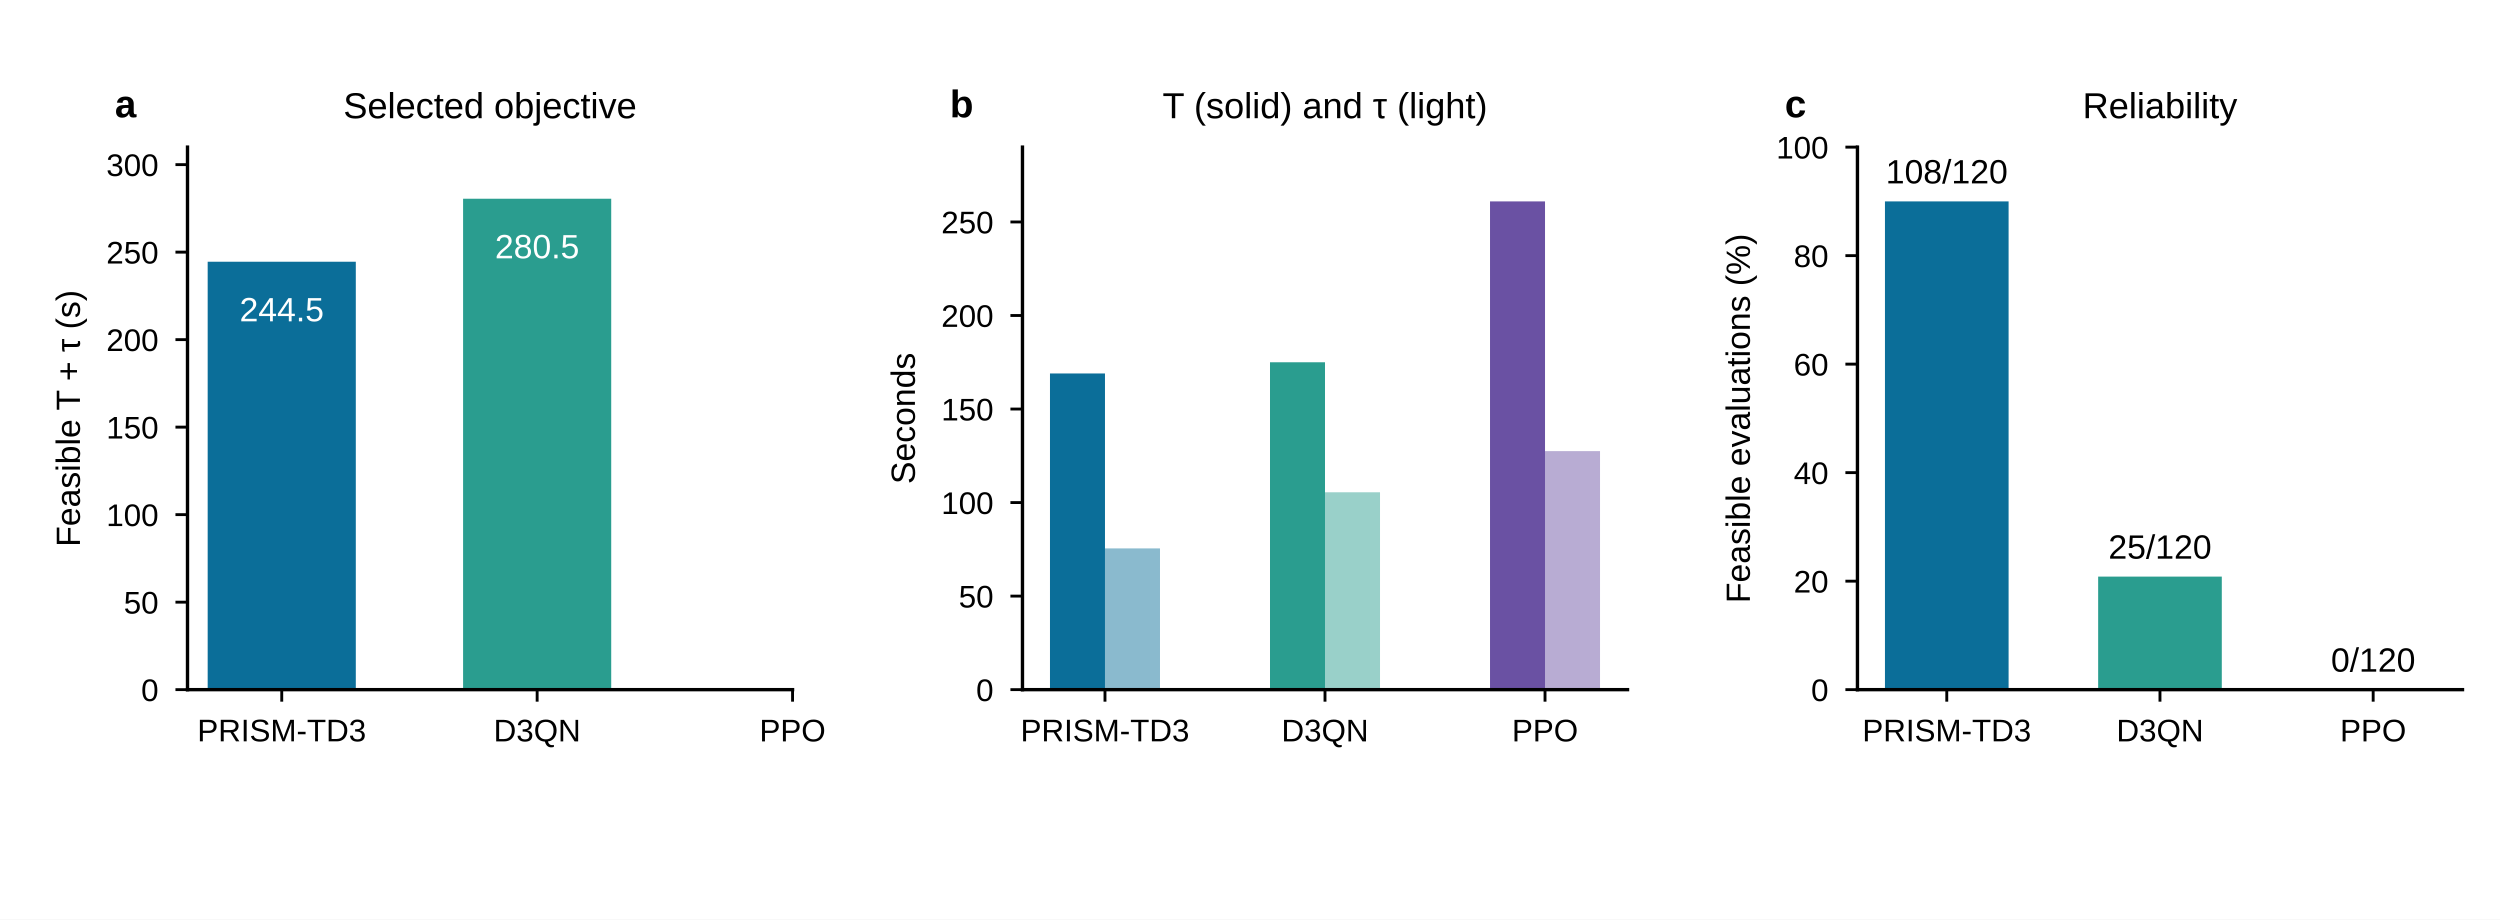
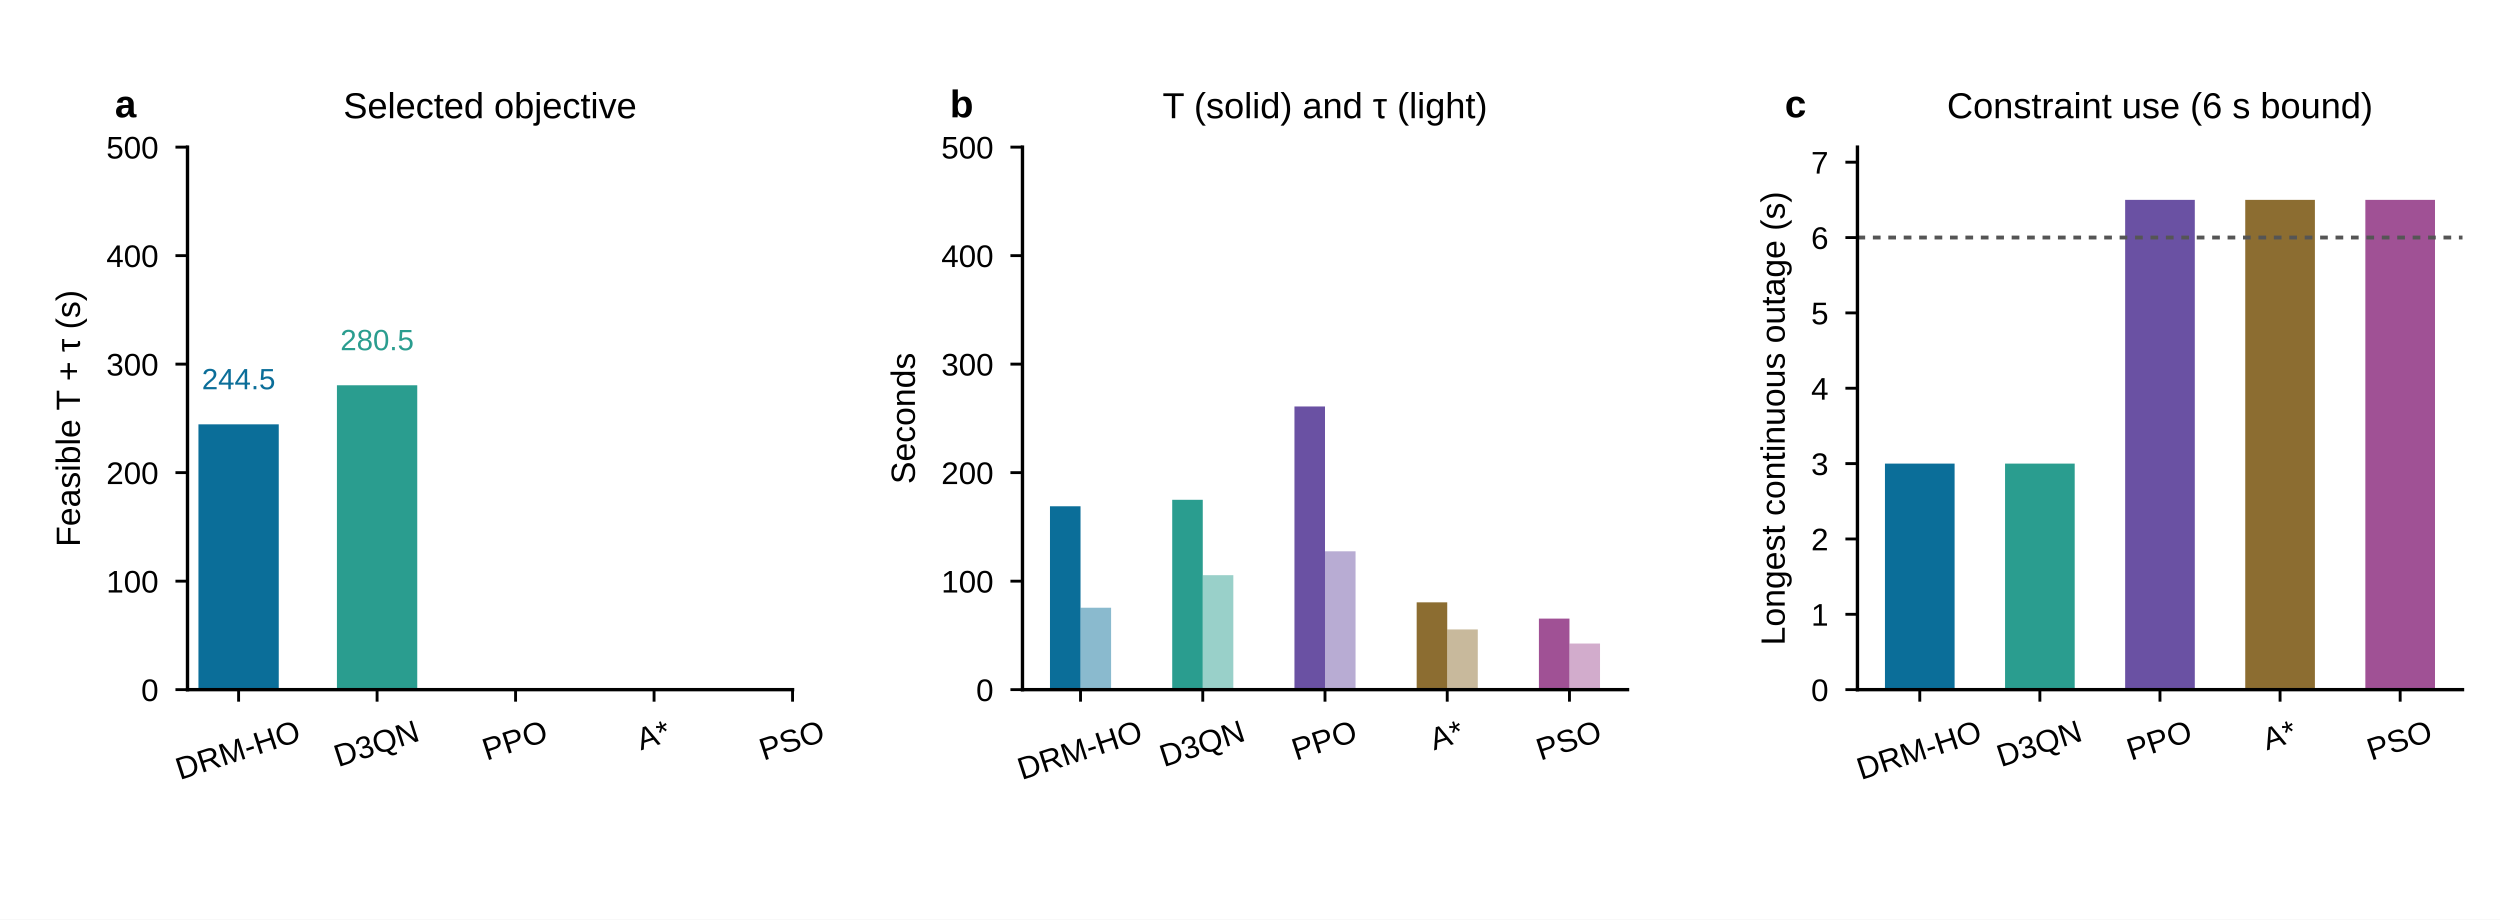
<svg xmlns="http://www.w3.org/2000/svg" xmlns:xlink="http://www.w3.org/1999/xlink" width="518.74pt" height="190.8pt" viewBox="0 0 518.74 190.8" version="1.1">
  <defs>
    <style type="text/css">*{stroke-linejoin: round; stroke-linecap: butt}</style>
  </defs>
  <g id="figure_1">
    <g id="patch_1">
      <path d="M 0 190.8 L 518.74 190.8 L 518.74 0 L 0 0 z " style="fill: #ffffff" />
    </g>
    <g id="axes_1">
      <g id="patch_2">
        <path d="M 38.906 143.1 L 164.452 143.1 L 164.452 30.528 L 38.906 30.528 z " style="fill: #ffffff" />
      </g>
      <g id="patch_3">
-         <path d="M 43.092 143.1 L 73.829 143.1 L 73.829 54.313 L 43.092 54.313 z " clip-path="url(#p0098069740)" style="fill: #0b6e99" />
+         <path d="M 41.176 143.1 L 57.842 143.1 L 57.842 88.052 L 41.176 88.052 z " clip-path="url(#pbb8abea020)" style="fill: #0b6e99" />
      </g>
      <g id="patch_4">
-         <path d="M 96.088 143.1 L 126.825 143.1 L 126.825 41.24 L 96.088 41.24 z " clip-path="url(#p0098069740)" style="fill: #2a9d8f" />
+         <path d="M 69.911 143.1 L 86.578 143.1 L 86.578 79.947 L 69.911 79.947 z " clip-path="url(#pbb8abea020)" style="fill: #2a9d8f" />
      </g>
      <g id="matplotlib.axis_1">
        <g id="xtick_1">
          <g id="line2d_1">
            <defs>
-               <path id="mc737067ccd" d="M 0 0 L 0 2.5 " style="stroke: #000000; stroke-width: 0.6" />
+               <path id="m311b002ef9" d="M 0 0 L 0 2.5 " style="stroke: #000000; stroke-width: 0.6" />
            </defs>
            <g>
-               <use xlink:href="#mc737067ccd" x="58.461" y="143.1" style="stroke: #000000; stroke-width: 0.6" />
+               <use xlink:href="#m311b002ef9" x="49.509" y="143.1" style="stroke: #000000; stroke-width: 0.6" />
            </g>
          </g>
          <g id="text_1">
-             <text style="font-size: 6.5px; font-family: 'Arial', 'Helvetica', 'Liberation Sans', 'DejaVu Sans', sans-serif; text-anchor: middle" x="58.461" y="153.832" transform="rotate(-0 58.46082 153.8322)">PRISM-TD3</text>
+             <text style="font-size: 6.5px; font-family: 'Arial', 'Helvetica', 'Liberation Sans', 'DejaVu Sans', sans-serif" transform="translate(37.32465 161.8601) rotate(-18)">DRM-HO</text>
          </g>
        </g>
        <g id="xtick_2">
          <g id="line2d_2">
            <g>
-               <use xlink:href="#mc737067ccd" x="111.456" y="143.1" style="stroke: #000000; stroke-width: 0.6" />
+               <use xlink:href="#m311b002ef9" x="78.245" y="143.1" style="stroke: #000000; stroke-width: 0.6" />
            </g>
          </g>
          <g id="text_2">
-             <text style="font-size: 6.5px; font-family: 'Arial', 'Helvetica', 'Liberation Sans', 'DejaVu Sans', sans-serif; text-anchor: middle" x="111.456" y="153.836" transform="rotate(-0 111.4562 153.8359)">D3QN</text>
+             <text style="font-size: 6.5px; font-family: 'Arial', 'Helvetica', 'Liberation Sans', 'DejaVu Sans', sans-serif" transform="translate(70.17754 159.1846) rotate(-18)">D3QN</text>
          </g>
        </g>
        <g id="xtick_3">
          <g id="line2d_3">
            <g>
-               <use xlink:href="#mc737067ccd" x="164.452" y="143.1" style="stroke: #000000; stroke-width: 0.6" />
+               <use xlink:href="#m311b002ef9" x="106.98" y="143.1" style="stroke: #000000; stroke-width: 0.6" />
            </g>
          </g>
          <g id="text_3">
-             <text style="font-size: 6.5px; font-family: 'Arial', 'Helvetica', 'Liberation Sans', 'DejaVu Sans', sans-serif; text-anchor: middle" x="164.452" y="153.836" transform="rotate(-0 164.4517 153.8359)">PPO</text>
+             <text style="font-size: 6.5px; font-family: 'Arial', 'Helvetica', 'Liberation Sans', 'DejaVu Sans', sans-serif" transform="translate(100.973 157.846) rotate(-18)">PPO</text>
+           </g>
+         </g>
+         <g id="xtick_4">
+           <g id="line2d_4">
+             <g>
+               <use xlink:href="#m311b002ef9" x="135.716" y="143.1" style="stroke: #000000; stroke-width: 0.6" />
+             </g>
+           </g>
+           <g id="text_4">
+             <text style="font-size: 6.5px; font-family: 'Arial', 'Helvetica', 'Liberation Sans', 'DejaVu Sans', sans-serif" transform="translate(132.971 155.7222) rotate(-18)">A*</text>
+           </g>
+         </g>
+         <g id="xtick_5">
+           <g id="line2d_5">
+             <g>
+               <use xlink:href="#m311b002ef9" x="164.452" y="143.1" style="stroke: #000000; stroke-width: 0.6" />
+             </g>
+           </g>
+           <g id="text_5">
+             <text style="font-size: 6.5px; font-family: 'Arial', 'Helvetica', 'Liberation Sans', 'DejaVu Sans', sans-serif" transform="translate(158.4444 157.846) rotate(-18)">PSO</text>
          </g>
        </g>
      </g>
      <g id="matplotlib.axis_2">
        <g id="ytick_1">
-           <g id="line2d_4">
+           <g id="line2d_6">
            <defs>
-               <path id="m52c55e2ca2" d="M 0 0 L -2.5 0 " style="stroke: #000000; stroke-width: 0.6" />
+               <path id="m1c2f0689fd" d="M 0 0 L -2.5 0 " style="stroke: #000000; stroke-width: 0.6" />
            </defs>
            <g>
-               <use xlink:href="#m52c55e2ca2" x="38.906" y="143.1" style="stroke: #000000; stroke-width: 0.6" />
-             </g>
-           </g>
-           <g id="text_4">
+               <use xlink:href="#m1c2f0689fd" x="38.906" y="143.1" style="stroke: #000000; stroke-width: 0.6" />
+             </g>
+           </g>
+           <g id="text_6">
            <text style="font-size: 6.5px; font-family: 'Arial', 'Helvetica', 'Liberation Sans', 'DejaVu Sans', sans-serif; text-anchor: end" x="32.906" y="145.466" transform="rotate(-0 32.90551 145.4661)">0</text>
          </g>
        </g>
        <g id="ytick_2">
-           <g id="line2d_5">
-             <g>
-               <use xlink:href="#m52c55e2ca2" x="38.906" y="124.943" style="stroke: #000000; stroke-width: 0.6" />
-             </g>
-           </g>
-           <g id="text_5">
-             <text style="font-size: 6.5px; font-family: 'Arial', 'Helvetica', 'Liberation Sans', 'DejaVu Sans', sans-serif; text-anchor: end" x="32.906" y="127.309" transform="rotate(-0 32.90551 127.3093)">50</text>
+           <g id="line2d_7">
+             <g>
+               <use xlink:href="#m1c2f0689fd" x="38.906" y="120.586" style="stroke: #000000; stroke-width: 0.6" />
+             </g>
+           </g>
+           <g id="text_7">
+             <text style="font-size: 6.5px; font-family: 'Arial', 'Helvetica', 'Liberation Sans', 'DejaVu Sans', sans-serif; text-anchor: end" x="32.906" y="122.952" transform="rotate(-0 32.90551 122.9517)">100</text>
          </g>
        </g>
        <g id="ytick_3">
-           <g id="line2d_6">
-             <g>
-               <use xlink:href="#m52c55e2ca2" x="38.906" y="106.786" style="stroke: #000000; stroke-width: 0.6" />
-             </g>
-           </g>
-           <g id="text_6">
-             <text style="font-size: 6.5px; font-family: 'Arial', 'Helvetica', 'Liberation Sans', 'DejaVu Sans', sans-serif; text-anchor: end" x="32.906" y="109.153" transform="rotate(-0 32.90551 109.1525)">100</text>
+           <g id="line2d_8">
+             <g>
+               <use xlink:href="#m1c2f0689fd" x="38.906" y="98.071" style="stroke: #000000; stroke-width: 0.6" />
+             </g>
+           </g>
+           <g id="text_8">
+             <text style="font-size: 6.5px; font-family: 'Arial', 'Helvetica', 'Liberation Sans', 'DejaVu Sans', sans-serif; text-anchor: end" x="32.906" y="100.437" transform="rotate(-0 32.90551 100.4373)">200</text>
          </g>
        </g>
        <g id="ytick_4">
-           <g id="line2d_7">
-             <g>
-               <use xlink:href="#m52c55e2ca2" x="38.906" y="88.63" style="stroke: #000000; stroke-width: 0.6" />
-             </g>
-           </g>
-           <g id="text_7">
-             <text style="font-size: 6.5px; font-family: 'Arial', 'Helvetica', 'Liberation Sans', 'DejaVu Sans', sans-serif; text-anchor: end" x="32.906" y="90.996" transform="rotate(-0 32.90551 90.99577)">150</text>
+           <g id="line2d_9">
+             <g>
+               <use xlink:href="#m1c2f0689fd" x="38.906" y="75.557" style="stroke: #000000; stroke-width: 0.6" />
+             </g>
+           </g>
+           <g id="text_9">
+             <text style="font-size: 6.5px; font-family: 'Arial', 'Helvetica', 'Liberation Sans', 'DejaVu Sans', sans-serif; text-anchor: end" x="32.906" y="77.923" transform="rotate(-0 32.90551 77.92289)">300</text>
          </g>
        </g>
        <g id="ytick_5">
-           <g id="line2d_8">
-             <g>
-               <use xlink:href="#m52c55e2ca2" x="38.906" y="70.473" style="stroke: #000000; stroke-width: 0.6" />
-             </g>
-           </g>
-           <g id="text_8">
-             <text style="font-size: 6.5px; font-family: 'Arial', 'Helvetica', 'Liberation Sans', 'DejaVu Sans', sans-serif; text-anchor: end" x="32.906" y="72.839" transform="rotate(-0 32.90551 72.83899)">200</text>
+           <g id="line2d_10">
+             <g>
+               <use xlink:href="#m1c2f0689fd" x="38.906" y="53.042" style="stroke: #000000; stroke-width: 0.6" />
+             </g>
+           </g>
+           <g id="text_10">
+             <text style="font-size: 6.5px; font-family: 'Arial', 'Helvetica', 'Liberation Sans', 'DejaVu Sans', sans-serif; text-anchor: end" x="32.906" y="55.408" transform="rotate(-0 32.90551 55.40849)">400</text>
          </g>
        </g>
        <g id="ytick_6">
-           <g id="line2d_9">
-             <g>
-               <use xlink:href="#m52c55e2ca2" x="38.906" y="52.316" style="stroke: #000000; stroke-width: 0.6" />
-             </g>
-           </g>
-           <g id="text_9">
-             <text style="font-size: 6.5px; font-family: 'Arial', 'Helvetica', 'Liberation Sans', 'DejaVu Sans', sans-serif; text-anchor: end" x="32.906" y="54.682" transform="rotate(-0 32.90551 54.68222)">250</text>
-           </g>
-         </g>
-         <g id="ytick_7">
-           <g id="line2d_10">
-             <g>
-               <use xlink:href="#m52c55e2ca2" x="38.906" y="34.159" style="stroke: #000000; stroke-width: 0.6" />
-             </g>
-           </g>
-           <g id="text_10">
-             <text style="font-size: 6.5px; font-family: 'Arial', 'Helvetica', 'Liberation Sans', 'DejaVu Sans', sans-serif; text-anchor: end" x="32.906" y="36.525" transform="rotate(-0 32.90551 36.52544)">300</text>
-           </g>
-         </g>
-         <g id="text_11">
+           <g id="line2d_11">
+             <g>
+               <use xlink:href="#m1c2f0689fd" x="38.906" y="30.528" style="stroke: #000000; stroke-width: 0.6" />
+             </g>
+           </g>
+           <g id="text_11">
+             <text style="font-size: 6.5px; font-family: 'Arial', 'Helvetica', 'Liberation Sans', 'DejaVu Sans', sans-serif; text-anchor: end" x="32.906" y="32.894" transform="rotate(-0 32.90551 32.89409)">500</text>
+           </g>
+         </g>
+         <g id="text_12">
          <text style="font-size: 7px; font-family: 'Arial', 'Helvetica', 'Liberation Sans', 'DejaVu Sans', sans-serif; text-anchor: middle" x="16.588" y="86.814" transform="rotate(-90 16.5884 86.814)">Feasible T + τ (s)</text>
        </g>
      </g>
      <g id="patch_5">
        <path d="M 38.906 143.1 L 38.906 30.528 " style="fill: none; stroke: #000000; stroke-width: 0.7; stroke-linejoin: miter; stroke-linecap: square" />
      </g>
      <g id="patch_6">
        <path d="M 38.906 143.1 L 164.452 143.1 " style="fill: none; stroke: #000000; stroke-width: 0.7; stroke-linejoin: miter; stroke-linecap: square" />
      </g>
-       <g id="text_12">
-         <text style="font-size: 7px; font-family: 'Arial', 'Helvetica', 'Liberation Sans', 'DejaVu Sans', sans-serif; text-anchor: middle; fill: #ffffff" x="58.461" y="66.672" transform="rotate(-0 58.46082 66.67227)">244.5</text>
-       </g>
      <g id="text_13">
-         <text style="font-size: 7px; font-family: 'Arial', 'Helvetica', 'Liberation Sans', 'DejaVu Sans', sans-serif; text-anchor: middle; fill: #ffffff" x="111.456" y="53.599" transform="rotate(-0 111.4562 53.5994)">280.5</text>
+         <text style="font-size: 6.1px; font-family: 'Arial', 'Helvetica', 'Liberation Sans', 'DejaVu Sans', sans-serif; text-anchor: middle; fill: #0b6e99" x="49.509" y="80.769" transform="rotate(-0 49.50897 80.76855)">244.5</text>
      </g>
      <g id="text_14">
+         <text style="font-size: 6.1px; font-family: 'Arial', 'Helvetica', 'Liberation Sans', 'DejaVu Sans', sans-serif; text-anchor: middle; fill: #2a9d8f" x="78.245" y="72.663" transform="rotate(-0 78.24465 72.66337)">280.5</text>
+       </g>
+       <g id="text_15">
        <text style="font-weight: 700; font-size: 8px; font-family: 'Arial', 'Helvetica', 'Liberation Sans', 'DejaVu Sans', sans-serif; text-anchor: start" x="23.84" y="24.342" transform="rotate(-0 23.83997 24.34153)">a</text>
      </g>
-       <g id="text_15">
+       <g id="text_16">
        <text style="font-size: 7.5px; font-family: 'Arial', 'Helvetica', 'Liberation Sans', 'DejaVu Sans', sans-serif; text-anchor: middle" x="101.679" y="24.528" transform="rotate(-0 101.6786 24.528)">Selected objective</text>
      </g>
    </g>
    <g id="axes_2">
      <g id="patch_7">
        <path d="M 212.159 143.1 L 337.705 143.1 L 337.705 30.528 L 212.159 30.528 z " style="fill: #ffffff" />
      </g>
      <g id="patch_8">
-         <path d="M 217.866 143.1 L 229.279 143.1 L 229.279 77.498 L 217.866 77.498 z " clip-path="url(#p10a9746de1)" style="fill: #0b6e99" />
+         <path d="M 217.866 143.1 L 224.207 143.1 L 224.207 105.051 L 217.866 105.051 z " clip-path="url(#p8e231f6131)" style="fill: #0b6e99" />
      </g>
      <g id="patch_9">
-         <path d="M 229.279 143.1 L 240.692 143.1 L 240.692 113.792 L 229.279 113.792 z " clip-path="url(#p10a9746de1)" style="fill: #0b6e99; opacity: 0.48" />
+         <path d="M 224.207 143.1 L 230.547 143.1 L 230.547 126.102 L 224.207 126.102 z " clip-path="url(#p8e231f6131)" style="fill: #0b6e99; opacity: 0.48" />
      </g>
      <g id="patch_10">
-         <path d="M 263.519 143.1 L 274.932 143.1 L 274.932 75.169 L 263.519 75.169 z " clip-path="url(#p10a9746de1)" style="fill: #2a9d8f" />
+         <path d="M 243.229 143.1 L 249.569 143.1 L 249.569 103.7 L 243.229 103.7 z " clip-path="url(#p8e231f6131)" style="fill: #2a9d8f" />
      </g>
      <g id="patch_11">
-         <path d="M 274.932 143.1 L 286.346 143.1 L 286.346 102.147 L 274.932 102.147 z " clip-path="url(#p10a9746de1)" style="fill: #2a9d8f; opacity: 0.48" />
+         <path d="M 249.569 143.1 L 255.91 143.1 L 255.91 119.347 L 249.569 119.347 z " clip-path="url(#p8e231f6131)" style="fill: #2a9d8f; opacity: 0.48" />
      </g>
      <g id="patch_12">
-         <path d="M 309.172 143.1 L 320.585 143.1 L 320.585 41.785 L 309.172 41.785 z " clip-path="url(#p10a9746de1)" style="fill: #6a51a3" />
+         <path d="M 268.592 143.1 L 274.932 143.1 L 274.932 84.337 L 268.592 84.337 z " clip-path="url(#p8e231f6131)" style="fill: #6a51a3" />
      </g>
      <g id="patch_13">
-         <path d="M 320.585 143.1 L 331.999 143.1 L 331.999 93.607 L 320.585 93.607 z " clip-path="url(#p10a9746de1)" style="fill: #6a51a3; opacity: 0.48" />
+         <path d="M 274.932 143.1 L 281.273 143.1 L 281.273 114.394 L 274.932 114.394 z " clip-path="url(#p8e231f6131)" style="fill: #6a51a3; opacity: 0.48" />
+       </g>
+       <g id="patch_14">
+         <path d="M 293.954 143.1 L 300.295 143.1 L 300.295 124.976 L 293.954 124.976 z " clip-path="url(#p8e231f6131)" style="fill: #8c6d31" />
+       </g>
+       <g id="patch_15">
+         <path d="M 300.295 143.1 L 306.636 143.1 L 306.636 130.605 L 300.295 130.605 z " clip-path="url(#p8e231f6131)" style="fill: #8c6d31; opacity: 0.48" />
+       </g>
+       <g id="patch_16">
+         <path d="M 319.317 143.1 L 325.658 143.1 L 325.658 128.353 L 319.317 128.353 z " clip-path="url(#p8e231f6131)" style="fill: #a05195" />
+       </g>
+       <g id="patch_17">
+         <path d="M 325.658 143.1 L 331.999 143.1 L 331.999 133.531 L 325.658 133.531 z " clip-path="url(#p8e231f6131)" style="fill: #a05195; opacity: 0.48" />
      </g>
      <g id="matplotlib.axis_3">
-         <g id="xtick_4">
-           <g id="line2d_11">
-             <g>
-               <use xlink:href="#mc737067ccd" x="229.279" y="143.1" style="stroke: #000000; stroke-width: 0.6" />
-             </g>
-           </g>
-           <g id="text_16">
-             <text style="font-size: 6.5px; font-family: 'Arial', 'Helvetica', 'Liberation Sans', 'DejaVu Sans', sans-serif; text-anchor: middle" x="229.279" y="153.832" transform="rotate(-0 229.2791 153.8322)">PRISM-TD3</text>
-           </g>
-         </g>
-         <g id="xtick_5">
+         <g id="xtick_6">
          <g id="line2d_12">
            <g>
-               <use xlink:href="#mc737067ccd" x="274.932" y="143.1" style="stroke: #000000; stroke-width: 0.6" />
+               <use xlink:href="#m311b002ef9" x="224.207" y="143.1" style="stroke: #000000; stroke-width: 0.6" />
            </g>
          </g>
          <g id="text_17">
-             <text style="font-size: 6.5px; font-family: 'Arial', 'Helvetica', 'Liberation Sans', 'DejaVu Sans', sans-serif; text-anchor: middle" x="274.932" y="153.836" transform="rotate(-0 274.9323 153.8359)">D3QN</text>
-           </g>
-         </g>
-         <g id="xtick_6">
+             <text style="font-size: 6.5px; font-family: 'Arial', 'Helvetica', 'Liberation Sans', 'DejaVu Sans', sans-serif" transform="translate(212.0222 161.8601) rotate(-18)">DRM-HO</text>
+           </g>
+         </g>
+         <g id="xtick_7">
          <g id="line2d_13">
            <g>
-               <use xlink:href="#mc737067ccd" x="320.585" y="143.1" style="stroke: #000000; stroke-width: 0.6" />
+               <use xlink:href="#m311b002ef9" x="249.569" y="143.1" style="stroke: #000000; stroke-width: 0.6" />
            </g>
          </g>
          <g id="text_18">
-             <text style="font-size: 6.5px; font-family: 'Arial', 'Helvetica', 'Liberation Sans', 'DejaVu Sans', sans-serif; text-anchor: middle" x="320.585" y="153.836" transform="rotate(-0 320.5854 153.8359)">PPO</text>
+             <text style="font-size: 6.5px; font-family: 'Arial', 'Helvetica', 'Liberation Sans', 'DejaVu Sans', sans-serif" transform="translate(241.5023 159.1846) rotate(-18)">D3QN</text>
+           </g>
+         </g>
+         <g id="xtick_8">
+           <g id="line2d_14">
+             <g>
+               <use xlink:href="#m311b002ef9" x="274.932" y="143.1" style="stroke: #000000; stroke-width: 0.6" />
+             </g>
+           </g>
+           <g id="text_19">
+             <text style="font-size: 6.5px; font-family: 'Arial', 'Helvetica', 'Liberation Sans', 'DejaVu Sans', sans-serif" transform="translate(268.925 157.846) rotate(-18)">PPO</text>
+           </g>
+         </g>
+         <g id="xtick_9">
+           <g id="line2d_15">
+             <g>
+               <use xlink:href="#m311b002ef9" x="300.295" y="143.1" style="stroke: #000000; stroke-width: 0.6" />
+             </g>
+           </g>
+           <g id="text_20">
+             <text style="font-size: 6.5px; font-family: 'Arial', 'Helvetica', 'Liberation Sans', 'DejaVu Sans', sans-serif" transform="translate(297.5502 155.7222) rotate(-18)">A*</text>
+           </g>
+         </g>
+         <g id="xtick_10">
+           <g id="line2d_16">
+             <g>
+               <use xlink:href="#m311b002ef9" x="325.658" y="143.1" style="stroke: #000000; stroke-width: 0.6" />
+             </g>
+           </g>
+           <g id="text_21">
+             <text style="font-size: 6.5px; font-family: 'Arial', 'Helvetica', 'Liberation Sans', 'DejaVu Sans', sans-serif" transform="translate(319.6507 157.846) rotate(-18)">PSO</text>
          </g>
        </g>
      </g>
      <g id="matplotlib.axis_4">
+         <g id="ytick_7">
+           <g id="line2d_17">
+             <g>
+               <use xlink:href="#m1c2f0689fd" x="212.159" y="143.1" style="stroke: #000000; stroke-width: 0.6" />
+             </g>
+           </g>
+           <g id="text_22">
+             <text style="font-size: 6.5px; font-family: 'Arial', 'Helvetica', 'Liberation Sans', 'DejaVu Sans', sans-serif; text-anchor: end" x="206.159" y="145.466" transform="rotate(-0 206.1592 145.4661)">0</text>
+           </g>
+         </g>
        <g id="ytick_8">
-           <g id="line2d_14">
-             <g>
-               <use xlink:href="#m52c55e2ca2" x="212.159" y="143.1" style="stroke: #000000; stroke-width: 0.6" />
-             </g>
-           </g>
-           <g id="text_19">
-             <text style="font-size: 6.5px; font-family: 'Arial', 'Helvetica', 'Liberation Sans', 'DejaVu Sans', sans-serif; text-anchor: end" x="206.159" y="145.466" transform="rotate(-0 206.1592 145.4661)">0</text>
+           <g id="line2d_18">
+             <g>
+               <use xlink:href="#m1c2f0689fd" x="212.159" y="120.586" style="stroke: #000000; stroke-width: 0.6" />
+             </g>
+           </g>
+           <g id="text_23">
+             <text style="font-size: 6.5px; font-family: 'Arial', 'Helvetica', 'Liberation Sans', 'DejaVu Sans', sans-serif; text-anchor: end" x="206.159" y="122.952" transform="rotate(-0 206.1592 122.9517)">100</text>
          </g>
        </g>
        <g id="ytick_9">
-           <g id="line2d_15">
-             <g>
-               <use xlink:href="#m52c55e2ca2" x="212.159" y="123.691" style="stroke: #000000; stroke-width: 0.6" />
-             </g>
-           </g>
-           <g id="text_20">
-             <text style="font-size: 6.5px; font-family: 'Arial', 'Helvetica', 'Liberation Sans', 'DejaVu Sans', sans-serif; text-anchor: end" x="206.159" y="126.057" transform="rotate(-0 206.1592 126.0571)">50</text>
+           <g id="line2d_19">
+             <g>
+               <use xlink:href="#m1c2f0689fd" x="212.159" y="98.071" style="stroke: #000000; stroke-width: 0.6" />
+             </g>
+           </g>
+           <g id="text_24">
+             <text style="font-size: 6.5px; font-family: 'Arial', 'Helvetica', 'Liberation Sans', 'DejaVu Sans', sans-serif; text-anchor: end" x="206.159" y="100.437" transform="rotate(-0 206.1592 100.4373)">200</text>
          </g>
        </g>
        <g id="ytick_10">
-           <g id="line2d_16">
-             <g>
-               <use xlink:href="#m52c55e2ca2" x="212.159" y="104.282" style="stroke: #000000; stroke-width: 0.6" />
-             </g>
-           </g>
-           <g id="text_21">
-             <text style="font-size: 6.5px; font-family: 'Arial', 'Helvetica', 'Liberation Sans', 'DejaVu Sans', sans-serif; text-anchor: end" x="206.159" y="106.648" transform="rotate(-0 206.1592 106.6482)">100</text>
+           <g id="line2d_20">
+             <g>
+               <use xlink:href="#m1c2f0689fd" x="212.159" y="75.557" style="stroke: #000000; stroke-width: 0.6" />
+             </g>
+           </g>
+           <g id="text_25">
+             <text style="font-size: 6.5px; font-family: 'Arial', 'Helvetica', 'Liberation Sans', 'DejaVu Sans', sans-serif; text-anchor: end" x="206.159" y="77.923" transform="rotate(-0 206.1592 77.92289)">300</text>
          </g>
        </g>
        <g id="ytick_11">
-           <g id="line2d_17">
-             <g>
-               <use xlink:href="#m52c55e2ca2" x="212.159" y="84.873" style="stroke: #000000; stroke-width: 0.6" />
-             </g>
-           </g>
-           <g id="text_22">
-             <text style="font-size: 6.5px; font-family: 'Arial', 'Helvetica', 'Liberation Sans', 'DejaVu Sans', sans-serif; text-anchor: end" x="206.159" y="87.239" transform="rotate(-0 206.1592 87.23919)">150</text>
+           <g id="line2d_21">
+             <g>
+               <use xlink:href="#m1c2f0689fd" x="212.159" y="53.042" style="stroke: #000000; stroke-width: 0.6" />
+             </g>
+           </g>
+           <g id="text_26">
+             <text style="font-size: 6.5px; font-family: 'Arial', 'Helvetica', 'Liberation Sans', 'DejaVu Sans', sans-serif; text-anchor: end" x="206.159" y="55.408" transform="rotate(-0 206.1592 55.40849)">400</text>
          </g>
        </g>
        <g id="ytick_12">
-           <g id="line2d_18">
-             <g>
-               <use xlink:href="#m52c55e2ca2" x="212.159" y="65.464" style="stroke: #000000; stroke-width: 0.6" />
-             </g>
-           </g>
-           <g id="text_23">
-             <text style="font-size: 6.5px; font-family: 'Arial', 'Helvetica', 'Liberation Sans', 'DejaVu Sans', sans-serif; text-anchor: end" x="206.159" y="67.83" transform="rotate(-0 206.1592 67.83023)">200</text>
-           </g>
-         </g>
-         <g id="ytick_13">
-           <g id="line2d_19">
-             <g>
-               <use xlink:href="#m52c55e2ca2" x="212.159" y="46.055" style="stroke: #000000; stroke-width: 0.6" />
-             </g>
-           </g>
-           <g id="text_24">
-             <text style="font-size: 6.5px; font-family: 'Arial', 'Helvetica', 'Liberation Sans', 'DejaVu Sans', sans-serif; text-anchor: end" x="206.159" y="48.421" transform="rotate(-0 206.1592 48.42126)">250</text>
-           </g>
-         </g>
-         <g id="text_25">
+           <g id="line2d_22">
+             <g>
+               <use xlink:href="#m1c2f0689fd" x="212.159" y="30.528" style="stroke: #000000; stroke-width: 0.6" />
+             </g>
+           </g>
+           <g id="text_27">
+             <text style="font-size: 6.5px; font-family: 'Arial', 'Helvetica', 'Liberation Sans', 'DejaVu Sans', sans-serif; text-anchor: end" x="206.159" y="32.894" transform="rotate(-0 206.1592 32.89409)">500</text>
+           </g>
+         </g>
+         <g id="text_28">
          <text style="font-size: 7px; font-family: 'Arial', 'Helvetica', 'Liberation Sans', 'DejaVu Sans', sans-serif; text-anchor: middle" x="189.842" y="86.814" transform="rotate(-90 189.8422 86.814)">Seconds</text>
        </g>
      </g>
-       <g id="patch_14">
+       <g id="patch_18">
        <path d="M 212.159 143.1 L 212.159 30.528 " style="fill: none; stroke: #000000; stroke-width: 0.7; stroke-linejoin: miter; stroke-linecap: square" />
      </g>
-       <g id="patch_15">
+       <g id="patch_19">
        <path d="M 212.159 143.1 L 337.705 143.1 " style="fill: none; stroke: #000000; stroke-width: 0.7; stroke-linejoin: miter; stroke-linecap: square" />
      </g>
-       <g id="text_26">
+       <g id="text_29">
        <text style="font-weight: 700; font-size: 8px; font-family: 'Arial', 'Helvetica', 'Liberation Sans', 'DejaVu Sans', sans-serif; text-anchor: start" x="197.094" y="24.342" transform="rotate(-0 197.0937 24.34153)">b</text>
      </g>
-       <g id="text_27">
+       <g id="text_30">
        <text style="font-size: 7.5px; font-family: 'Arial', 'Helvetica', 'Liberation Sans', 'DejaVu Sans', sans-serif; text-anchor: middle" x="274.932" y="24.528" transform="rotate(-0 274.9323 24.528)">T (solid) and τ (light)</text>
      </g>
    </g>
    <g id="axes_3">
-       <g id="patch_16">
+       <g id="patch_20">
        <path d="M 385.413 143.1 L 510.959 143.1 L 510.959 30.528 L 385.413 30.528 z " style="fill: #ffffff" />
      </g>
-       <g id="patch_17">
-         <path d="M 391.12 143.1 L 416.777 143.1 L 416.777 41.785 L 391.12 41.785 z " clip-path="url(#pf75c4fa8c0)" style="fill: #0b6e99" />
-       </g>
-       <g id="patch_18">
-         <path d="M 435.357 143.1 L 461.015 143.1 L 461.015 119.647 L 435.357 119.647 z " clip-path="url(#pf75c4fa8c0)" style="fill: #2a9d8f" />
-       </g>
-       <g id="patch_19">
-         <path d="M 479.595 143.1 L 505.252 143.1 L 505.252 143.1 L 479.595 143.1 z " clip-path="url(#pf75c4fa8c0)" style="fill: #6a51a3" />
+       <g id="patch_21">
+         <path d="M 391.12 143.1 L 405.573 143.1 L 405.573 96.195 L 391.12 96.195 z " clip-path="url(#p71618375f3)" style="fill: #0b6e99" />
+       </g>
+       <g id="patch_22">
+         <path d="M 416.039 143.1 L 430.493 143.1 L 430.493 96.195 L 416.039 96.195 z " clip-path="url(#p71618375f3)" style="fill: #2a9d8f" />
+       </g>
+       <g id="patch_23">
+         <path d="M 440.959 143.1 L 455.413 143.1 L 455.413 41.472 L 440.959 41.472 z " clip-path="url(#p71618375f3)" style="fill: #6a51a3" />
+       </g>
+       <g id="patch_24">
+         <path d="M 465.879 143.1 L 480.333 143.1 L 480.333 41.472 L 465.879 41.472 z " clip-path="url(#p71618375f3)" style="fill: #8c6d31" />
+       </g>
+       <g id="patch_25">
+         <path d="M 490.799 143.1 L 505.252 143.1 L 505.252 41.472 L 490.799 41.472 z " clip-path="url(#p71618375f3)" style="fill: #a05195" />
      </g>
      <g id="matplotlib.axis_5">
-         <g id="xtick_7">
-           <g id="line2d_20">
-             <g>
-               <use xlink:href="#mc737067ccd" x="403.948" y="143.1" style="stroke: #000000; stroke-width: 0.6" />
-             </g>
-           </g>
-           <g id="text_28">
-             <text style="font-size: 6.5px; font-family: 'Arial', 'Helvetica', 'Liberation Sans', 'DejaVu Sans', sans-serif; text-anchor: middle" x="403.948" y="153.832" transform="rotate(-0 403.9484 153.8322)">PRISM-TD3</text>
-           </g>
-         </g>
-         <g id="xtick_8">
-           <g id="line2d_21">
-             <g>
-               <use xlink:href="#mc737067ccd" x="448.186" y="143.1" style="stroke: #000000; stroke-width: 0.6" />
-             </g>
-           </g>
-           <g id="text_29">
-             <text style="font-size: 6.5px; font-family: 'Arial', 'Helvetica', 'Liberation Sans', 'DejaVu Sans', sans-serif; text-anchor: middle" x="448.186" y="153.836" transform="rotate(-0 448.186 153.8359)">D3QN</text>
-           </g>
-         </g>
-         <g id="xtick_9">
-           <g id="line2d_22">
-             <g>
-               <use xlink:href="#mc737067ccd" x="492.424" y="143.1" style="stroke: #000000; stroke-width: 0.6" />
-             </g>
-           </g>
-           <g id="text_30">
-             <text style="font-size: 6.5px; font-family: 'Arial', 'Helvetica', 'Liberation Sans', 'DejaVu Sans', sans-serif; text-anchor: middle" x="492.424" y="153.836" transform="rotate(-0 492.4235 153.8359)">PPO</text>
+         <g id="xtick_11">
+           <g id="line2d_23">
+             <g>
+               <use xlink:href="#m311b002ef9" x="398.346" y="143.1" style="stroke: #000000; stroke-width: 0.6" />
+             </g>
+           </g>
+           <g id="text_31">
+             <text style="font-size: 6.5px; font-family: 'Arial', 'Helvetica', 'Liberation Sans', 'DejaVu Sans', sans-serif" transform="translate(386.162 161.8601) rotate(-18)">DRM-HO</text>
+           </g>
+         </g>
+         <g id="xtick_12">
+           <g id="line2d_24">
+             <g>
+               <use xlink:href="#m311b002ef9" x="423.266" y="143.1" style="stroke: #000000; stroke-width: 0.6" />
+             </g>
+           </g>
+           <g id="text_32">
+             <text style="font-size: 6.5px; font-family: 'Arial', 'Helvetica', 'Liberation Sans', 'DejaVu Sans', sans-serif" transform="translate(415.199 159.1846) rotate(-18)">D3QN</text>
+           </g>
+         </g>
+         <g id="xtick_13">
+           <g id="line2d_25">
+             <g>
+               <use xlink:href="#m311b002ef9" x="448.186" y="143.1" style="stroke: #000000; stroke-width: 0.6" />
+             </g>
+           </g>
+           <g id="text_33">
+             <text style="font-size: 6.5px; font-family: 'Arial', 'Helvetica', 'Liberation Sans', 'DejaVu Sans', sans-serif" transform="translate(442.1787 157.846) rotate(-18)">PPO</text>
+           </g>
+         </g>
+         <g id="xtick_14">
+           <g id="line2d_26">
+             <g>
+               <use xlink:href="#m311b002ef9" x="473.106" y="143.1" style="stroke: #000000; stroke-width: 0.6" />
+             </g>
+           </g>
+           <g id="text_34">
+             <text style="font-size: 6.5px; font-family: 'Arial', 'Helvetica', 'Liberation Sans', 'DejaVu Sans', sans-serif" transform="translate(470.3608 155.7222) rotate(-18)">A*</text>
+           </g>
+         </g>
+         <g id="xtick_15">
+           <g id="line2d_27">
+             <g>
+               <use xlink:href="#m311b002ef9" x="498.026" y="143.1" style="stroke: #000000; stroke-width: 0.6" />
+             </g>
+           </g>
+           <g id="text_35">
+             <text style="font-size: 6.5px; font-family: 'Arial', 'Helvetica', 'Liberation Sans', 'DejaVu Sans', sans-serif" transform="translate(492.0184 157.846) rotate(-18)">PSO</text>
          </g>
        </g>
      </g>
      <g id="matplotlib.axis_6">
+         <g id="ytick_13">
+           <g id="line2d_28">
+             <g>
+               <use xlink:href="#m1c2f0689fd" x="385.413" y="143.1" style="stroke: #000000; stroke-width: 0.6" />
+             </g>
+           </g>
+           <g id="text_36">
+             <text style="font-size: 6.5px; font-family: 'Arial', 'Helvetica', 'Liberation Sans', 'DejaVu Sans', sans-serif; text-anchor: end" x="379.413" y="145.466" transform="rotate(-0 379.4129 145.4661)">0</text>
+           </g>
+         </g>
        <g id="ytick_14">
-           <g id="line2d_23">
-             <g>
-               <use xlink:href="#m52c55e2ca2" x="385.413" y="143.1" style="stroke: #000000; stroke-width: 0.6" />
-             </g>
-           </g>
-           <g id="text_31">
-             <text style="font-size: 6.5px; font-family: 'Arial', 'Helvetica', 'Liberation Sans', 'DejaVu Sans', sans-serif; text-anchor: end" x="379.413" y="145.466" transform="rotate(-0 379.4129 145.4661)">0</text>
+           <g id="line2d_29">
+             <g>
+               <use xlink:href="#m1c2f0689fd" x="385.413" y="127.465" style="stroke: #000000; stroke-width: 0.6" />
+             </g>
+           </g>
+           <g id="text_37">
+             <text style="font-size: 6.5px; font-family: 'Arial', 'Helvetica', 'Liberation Sans', 'DejaVu Sans', sans-serif; text-anchor: end" x="379.413" y="129.831" transform="rotate(-0 379.4129 129.8311)">1</text>
          </g>
        </g>
        <g id="ytick_15">
-           <g id="line2d_24">
-             <g>
-               <use xlink:href="#m52c55e2ca2" x="385.413" y="120.586" style="stroke: #000000; stroke-width: 0.6" />
-             </g>
-           </g>
-           <g id="text_32">
-             <text style="font-size: 6.5px; font-family: 'Arial', 'Helvetica', 'Liberation Sans', 'DejaVu Sans', sans-serif; text-anchor: end" x="379.413" y="122.952" transform="rotate(-0 379.4129 122.9517)">20</text>
+           <g id="line2d_30">
+             <g>
+               <use xlink:href="#m1c2f0689fd" x="385.413" y="111.83" style="stroke: #000000; stroke-width: 0.6" />
+             </g>
+           </g>
+           <g id="text_38">
+             <text style="font-size: 6.5px; font-family: 'Arial', 'Helvetica', 'Liberation Sans', 'DejaVu Sans', sans-serif; text-anchor: end" x="379.413" y="114.196" transform="rotate(-0 379.4129 114.1961)">2</text>
          </g>
        </g>
        <g id="ytick_16">
-           <g id="line2d_25">
-             <g>
-               <use xlink:href="#m52c55e2ca2" x="385.413" y="98.071" style="stroke: #000000; stroke-width: 0.6" />
-             </g>
-           </g>
-           <g id="text_33">
-             <text style="font-size: 6.5px; font-family: 'Arial', 'Helvetica', 'Liberation Sans', 'DejaVu Sans', sans-serif; text-anchor: end" x="379.413" y="100.437" transform="rotate(-0 379.4129 100.4373)">40</text>
+           <g id="line2d_31">
+             <g>
+               <use xlink:href="#m1c2f0689fd" x="385.413" y="96.195" style="stroke: #000000; stroke-width: 0.6" />
+             </g>
+           </g>
+           <g id="text_39">
+             <text style="font-size: 6.5px; font-family: 'Arial', 'Helvetica', 'Liberation Sans', 'DejaVu Sans', sans-serif; text-anchor: end" x="379.413" y="98.561" transform="rotate(-0 379.4129 98.56109)">3</text>
          </g>
        </g>
        <g id="ytick_17">
-           <g id="line2d_26">
-             <g>
-               <use xlink:href="#m52c55e2ca2" x="385.413" y="75.557" style="stroke: #000000; stroke-width: 0.6" />
-             </g>
-           </g>
-           <g id="text_34">
-             <text style="font-size: 6.5px; font-family: 'Arial', 'Helvetica', 'Liberation Sans', 'DejaVu Sans', sans-serif; text-anchor: end" x="379.413" y="77.923" transform="rotate(-0 379.4129 77.92289)">60</text>
+           <g id="line2d_32">
+             <g>
+               <use xlink:href="#m1c2f0689fd" x="385.413" y="80.56" style="stroke: #000000; stroke-width: 0.6" />
+             </g>
+           </g>
+           <g id="text_40">
+             <text style="font-size: 6.5px; font-family: 'Arial', 'Helvetica', 'Liberation Sans', 'DejaVu Sans', sans-serif; text-anchor: end" x="379.413" y="82.926" transform="rotate(-0 379.4129 82.92609)">4</text>
          </g>
        </g>
        <g id="ytick_18">
-           <g id="line2d_27">
-             <g>
-               <use xlink:href="#m52c55e2ca2" x="385.413" y="53.042" style="stroke: #000000; stroke-width: 0.6" />
-             </g>
-           </g>
-           <g id="text_35">
-             <text style="font-size: 6.5px; font-family: 'Arial', 'Helvetica', 'Liberation Sans', 'DejaVu Sans', sans-serif; text-anchor: end" x="379.413" y="55.408" transform="rotate(-0 379.4129 55.40849)">80</text>
+           <g id="line2d_33">
+             <g>
+               <use xlink:href="#m1c2f0689fd" x="385.413" y="64.925" style="stroke: #000000; stroke-width: 0.6" />
+             </g>
+           </g>
+           <g id="text_41">
+             <text style="font-size: 6.5px; font-family: 'Arial', 'Helvetica', 'Liberation Sans', 'DejaVu Sans', sans-serif; text-anchor: end" x="379.413" y="67.291" transform="rotate(-0 379.4129 67.29109)">5</text>
          </g>
        </g>
        <g id="ytick_19">
-           <g id="line2d_28">
-             <g>
-               <use xlink:href="#m52c55e2ca2" x="385.413" y="30.528" style="stroke: #000000; stroke-width: 0.6" />
-             </g>
-           </g>
-           <g id="text_36">
-             <text style="font-size: 6.5px; font-family: 'Arial', 'Helvetica', 'Liberation Sans', 'DejaVu Sans', sans-serif; text-anchor: end" x="379.413" y="32.894" transform="rotate(-0 379.4129 32.89409)">100</text>
-           </g>
-         </g>
-         <g id="text_37">
-           <text style="font-size: 7px; font-family: 'Arial', 'Helvetica', 'Liberation Sans', 'DejaVu Sans', sans-serif; text-anchor: middle" x="363.096" y="86.814" transform="rotate(-90 363.0958 86.814)">Feasible evaluations (%)</text>
-         </g>
-       </g>
-       <g id="patch_20">
+           <g id="line2d_34">
+             <g>
+               <use xlink:href="#m1c2f0689fd" x="385.413" y="49.29" style="stroke: #000000; stroke-width: 0.6" />
+             </g>
+           </g>
+           <g id="text_42">
+             <text style="font-size: 6.5px; font-family: 'Arial', 'Helvetica', 'Liberation Sans', 'DejaVu Sans', sans-serif; text-anchor: end" x="379.413" y="51.656" transform="rotate(-0 379.4129 51.65609)">6</text>
+           </g>
+         </g>
+         <g id="ytick_20">
+           <g id="line2d_35">
+             <g>
+               <use xlink:href="#m1c2f0689fd" x="385.413" y="33.655" style="stroke: #000000; stroke-width: 0.6" />
+             </g>
+           </g>
+           <g id="text_43">
+             <text style="font-size: 6.5px; font-family: 'Arial', 'Helvetica', 'Liberation Sans', 'DejaVu Sans', sans-serif; text-anchor: end" x="379.413" y="36.021" transform="rotate(-0 379.4129 36.02109)">7</text>
+           </g>
+         </g>
+         <g id="text_44">
+           <text style="font-size: 7px; font-family: 'Arial', 'Helvetica', 'Liberation Sans', 'DejaVu Sans', sans-serif; text-anchor: middle" x="370.325" y="86.814" transform="rotate(-90 370.325 86.814)">Longest continuous outage (s)</text>
+         </g>
+       </g>
+       <g id="line2d_36">
+         <path d="M 385.413 49.29 L 510.959 49.29 " clip-path="url(#p71618375f3)" style="fill: none; stroke-dasharray: 1.6,1.6; stroke-dashoffset: 0; stroke: #555555; stroke-width: 0.8" />
+       </g>
+       <g id="patch_26">
        <path d="M 385.413 143.1 L 385.413 30.528 " style="fill: none; stroke: #000000; stroke-width: 0.7; stroke-linejoin: miter; stroke-linecap: square" />
      </g>
-       <g id="patch_21">
+       <g id="patch_27">
        <path d="M 385.413 143.1 L 510.959 143.1 " style="fill: none; stroke: #000000; stroke-width: 0.7; stroke-linejoin: miter; stroke-linecap: square" />
      </g>
-       <g id="text_38">
-         <text style="font-size: 7px; font-family: 'Arial', 'Helvetica', 'Liberation Sans', 'DejaVu Sans', sans-serif; text-anchor: middle" x="403.948" y="38.061" transform="rotate(-0 403.9484 38.06061)">108/120</text>
-       </g>
-       <g id="text_39">
-         <text style="font-size: 7px; font-family: 'Arial', 'Helvetica', 'Liberation Sans', 'DejaVu Sans', sans-serif; text-anchor: middle" x="448.186" y="115.923" transform="rotate(-0 448.186 115.9229)">25/120</text>
-       </g>
-       <g id="text_40">
-         <text style="font-size: 7px; font-family: 'Arial', 'Helvetica', 'Liberation Sans', 'DejaVu Sans', sans-serif; text-anchor: middle" x="492.424" y="139.375" transform="rotate(-0 492.4235 139.3754)">0/120</text>
-       </g>
-       <g id="text_41">
+       <g id="text_45">
        <text style="font-weight: 700; font-size: 8px; font-family: 'Arial', 'Helvetica', 'Liberation Sans', 'DejaVu Sans', sans-serif; text-anchor: start" x="370.347" y="24.342" transform="rotate(-0 370.3474 24.34153)">c</text>
      </g>
-       <g id="text_42">
-         <text style="font-size: 7.5px; font-family: 'Arial', 'Helvetica', 'Liberation Sans', 'DejaVu Sans', sans-serif; text-anchor: middle" x="448.186" y="24.528" transform="rotate(-0 448.186 24.528)">Reliability</text>
+       <g id="text_46">
+         <text style="font-size: 7.5px; font-family: 'Arial', 'Helvetica', 'Liberation Sans', 'DejaVu Sans', sans-serif; text-anchor: middle" x="448.186" y="24.528" transform="rotate(-0 448.186 24.528)">Constraint use (6 s bound)</text>
      </g>
    </g>
  </g>
  <defs>
-     <clipPath id="p0098069740">
+     <clipPath id="pbb8abea020">
      <rect x="38.906" y="30.528" width="125.546" height="112.572" />
    </clipPath>
-     <clipPath id="p10a9746de1">
+     <clipPath id="p8e231f6131">
      <rect x="212.159" y="30.528" width="125.546" height="112.572" />
    </clipPath>
-     <clipPath id="pf75c4fa8c0">
+     <clipPath id="p71618375f3">
      <rect x="385.413" y="30.528" width="125.546" height="112.572" />
    </clipPath>
  </defs>
</svg>
